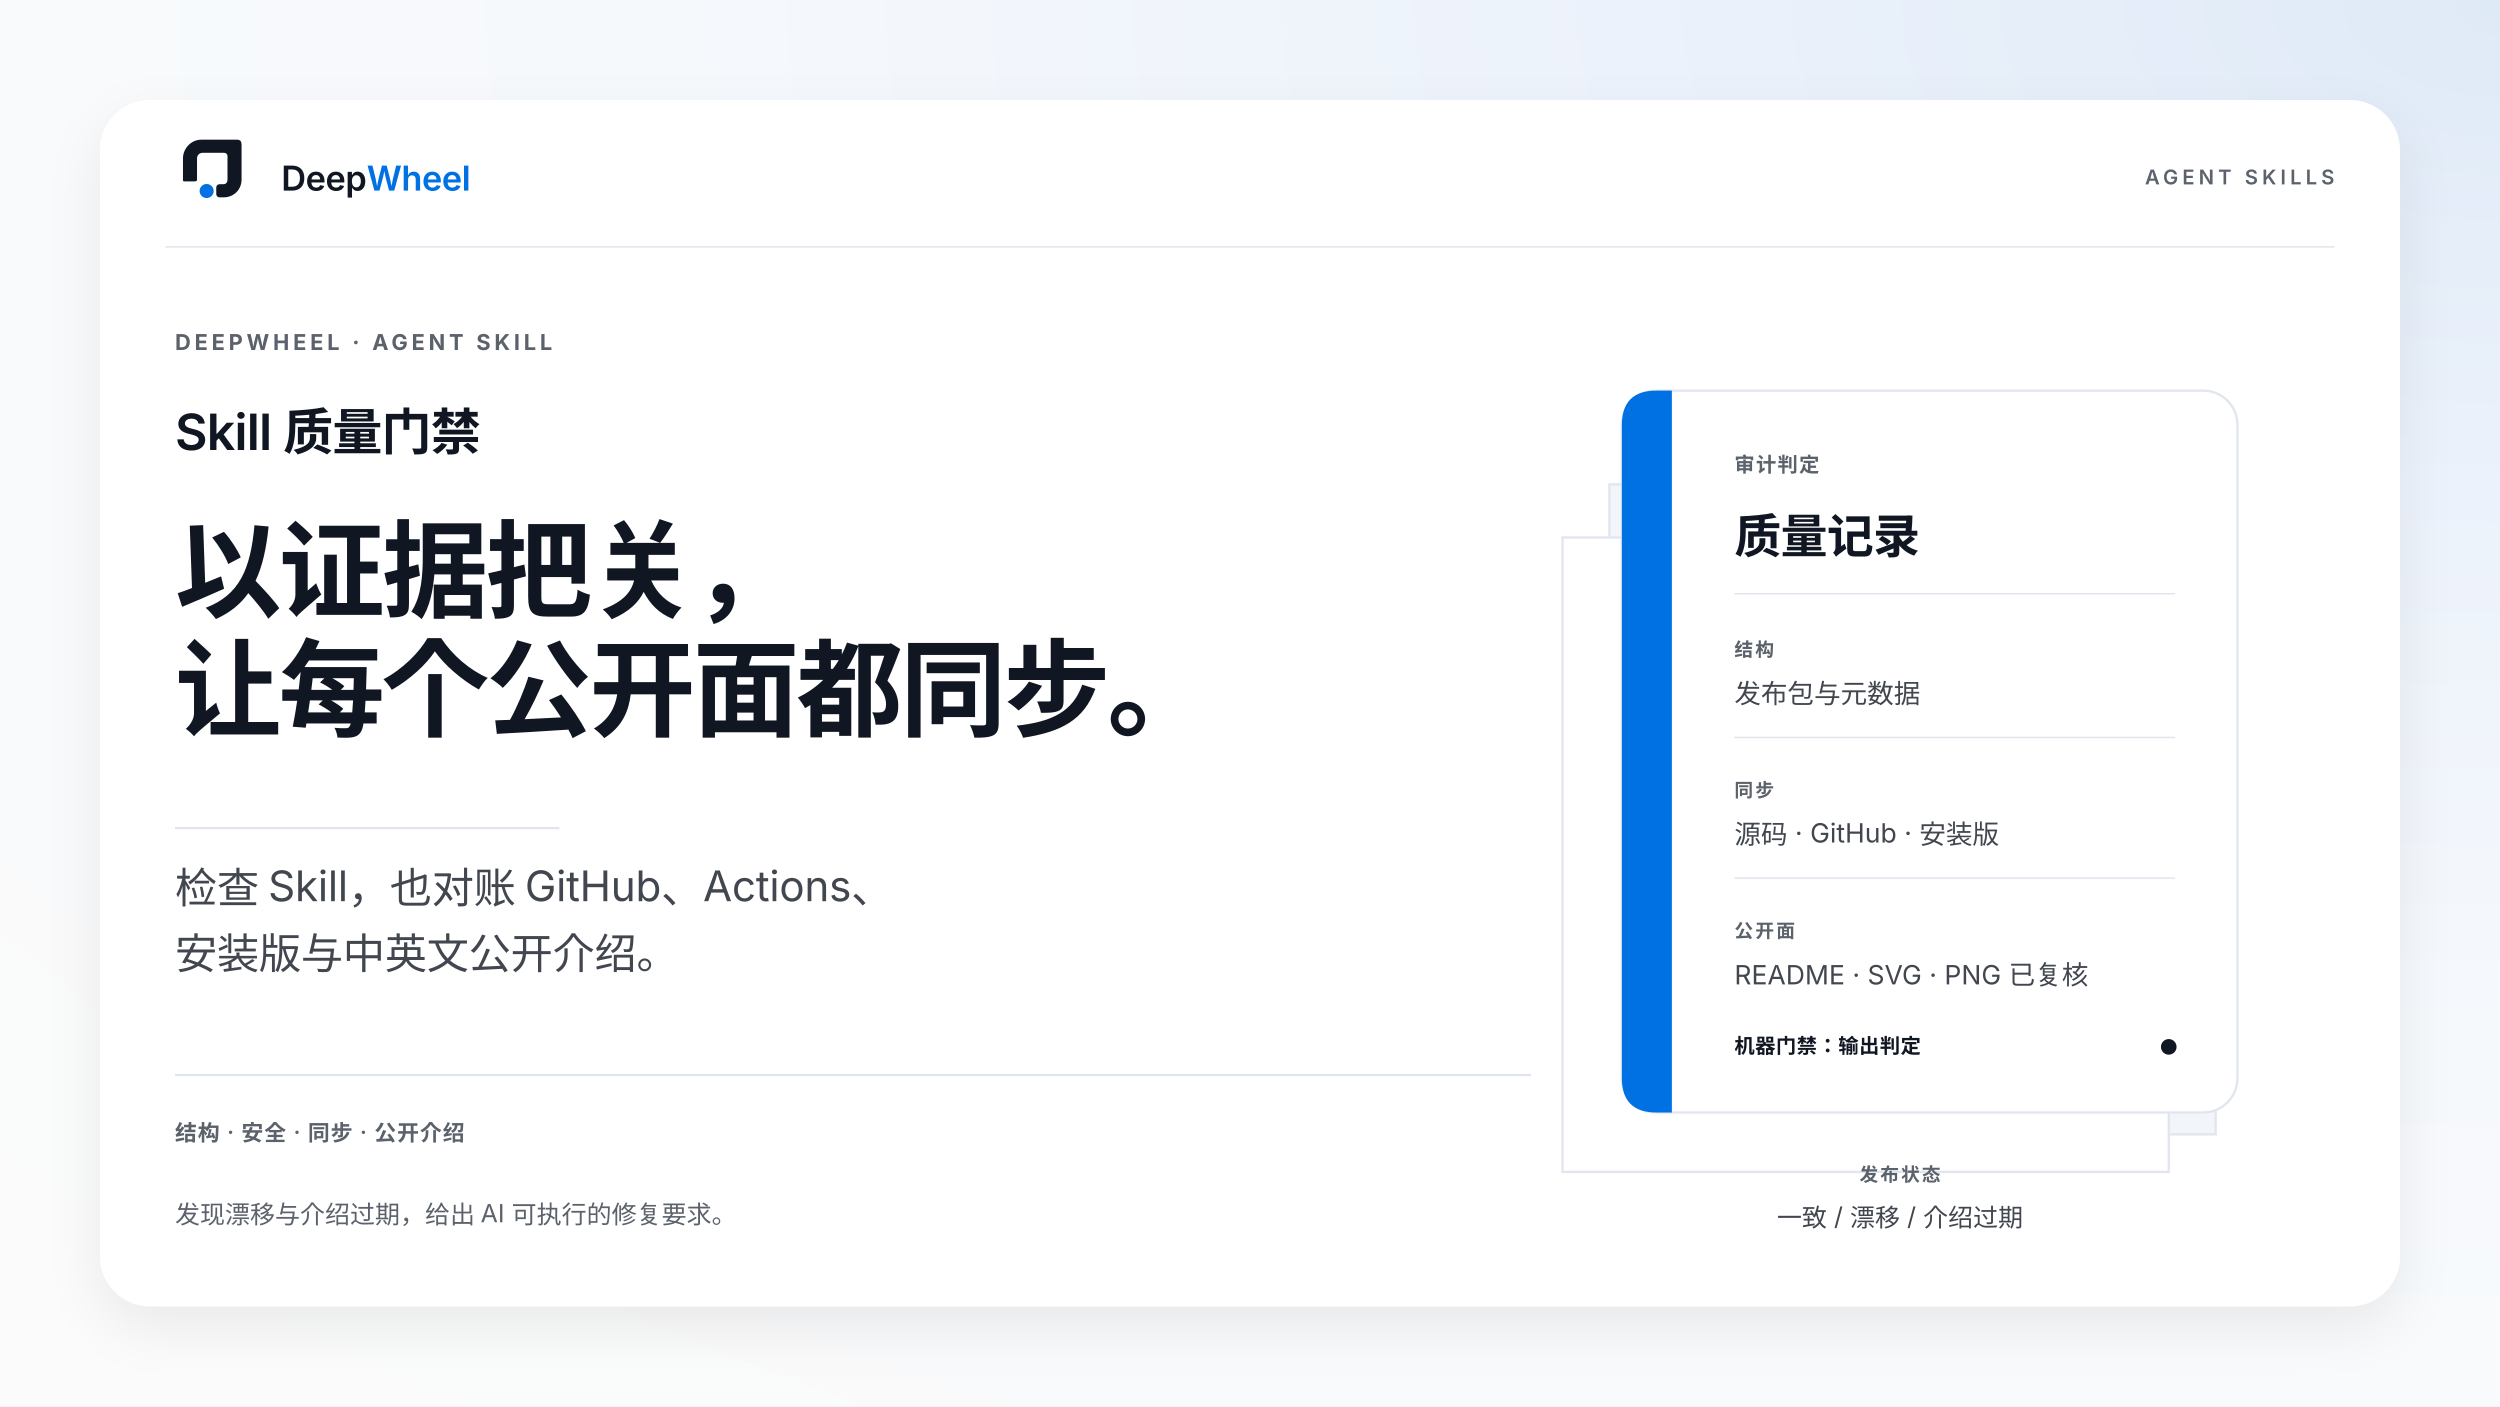
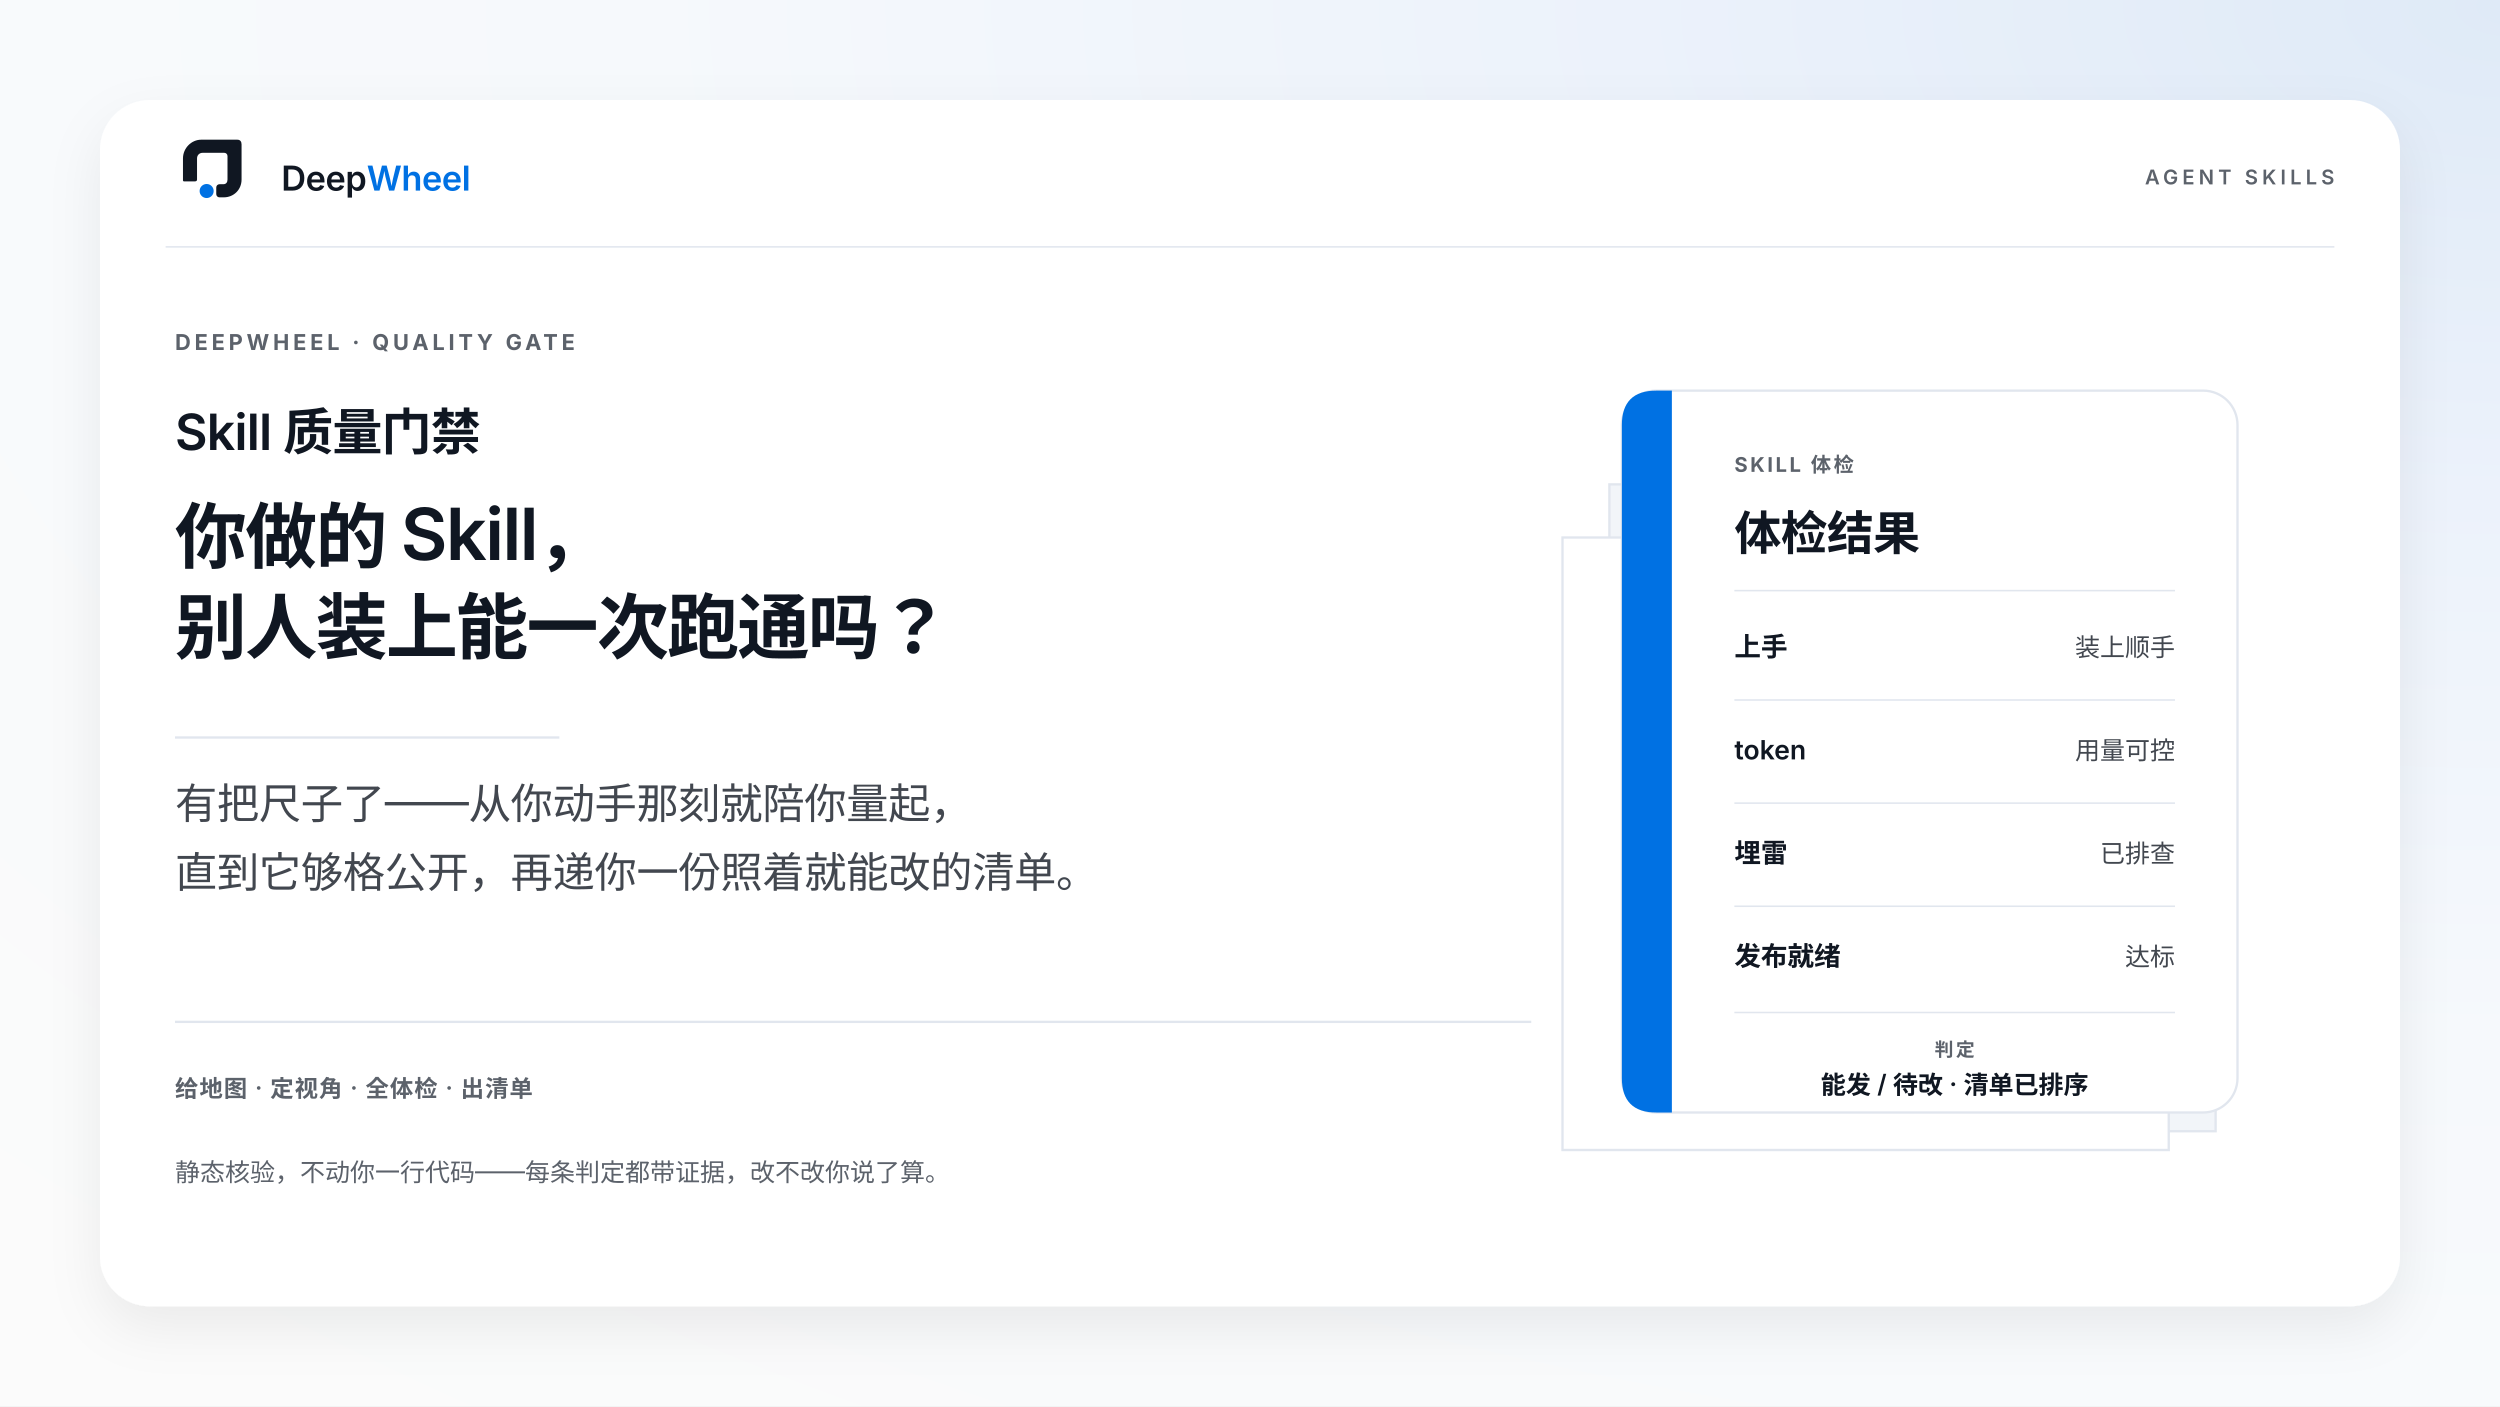
<svg xmlns="http://www.w3.org/2000/svg" width="1600" height="900" viewBox="0 0 1600 900" role="img" aria-labelledby="title desc">
  <defs>
    <radialGradient id="aura" cx="100%" cy="0%" r="135%">
      <stop offset="0%" stop-color="#DFEAF7" />
      <stop offset="26%" stop-color="#ECF2FB" />
      <stop offset="55%" stop-color="#F6F9FC" />
      <stop offset="100%" stop-color="#FBFBFB" />
    </radialGradient>
    <filter id="cardShadow" x="-10%" y="-10%" width="120%" height="130%">
      <feDropShadow dx="0" dy="2" stdDeviation="2" flood-color="#101722" flood-opacity=".04" />
      <feDropShadow dx="0" dy="14" stdDeviation="17" flood-color="#101722" flood-opacity=".07" />
    </filter>
  </defs>
  <rect width="1600" height="900" fill="url(#aura)" />
  <rect x="64" y="64" width="1472" height="772" rx="32" fill="#FFFFFF" filter="url(#cardShadow)" />
  <g transform="translate(106 81) scale(.30)">
    <path fill="#101722" d="M37 115V68C37 46 55 28 76 28H153C159 28 162 32 162 38V113C162 135 145 151 124 151H115C111 151 108 148 108 144V130C108 126 111 123 115 123H123C129 123 132 119 132 113V63C132 59 129 56 125 56H79C72 56 67 61 67 68V113C67 116 65 117 62 117H39C38 117 37 116 37 115Z" />
    <circle cx="87.5" cy="137.5" r="14.99" fill="#0071E3" />
  </g>
  <text x="180" y="122" font-family="'Avenir Next','Inter',Arial,sans-serif" font-weight="600" font-size="22" fill="#101722" letter-spacing="-.3">Deep<tspan fill="#0071E3">Wheel</tspan>
  </text>
  <text x="1494" y="118" text-anchor="end" font-family="'Avenir Next','Inter',Arial,sans-serif" font-weight="600" font-size="13" fill="#5C626B" letter-spacing="2.6">AGENT SKILLS</text>
  <line x1="106" y1="158" x2="1494" y2="158" stroke="#E1E6EE" stroke-width="1" />
-   <text x="112" y="224" font-family="'Avenir Next','PingFang SC','Inter',-apple-system,sans-serif" font-weight="700" font-size="14" fill="#5C626B" letter-spacing="2.4">DEEPWHEEL · AGENT SKILL</text>
+   <text x="112" y="224" font-family="'Avenir Next','PingFang SC','Inter',-apple-system,sans-serif" font-weight="700" font-size="14" fill="#5C626B" letter-spacing="2.4">DEEPWHEEL · QUALITY GATE</text>
  <text x="112" y="288" font-family="'Avenir Next','PingFang SC','Inter',-apple-system,sans-serif" font-weight="600" font-size="32" fill="#101722" letter-spacing="-.5">Skill 质量门禁</text>
-   <text x="112" y="390" font-family="'Avenir Next','PingFang SC','Inter',-apple-system,sans-serif" font-weight="600" font-size="68" fill="#101722" letter-spacing="-1.7">
-     <tspan x="112" dy="0">以证据把关，</tspan>
-     <tspan x="112" dy="76">让每个公开面都同步。</tspan>
+   <text x="112" y="360" font-family="'Avenir Next','PingFang SC','Inter',-apple-system,sans-serif" font-weight="600" font-size="46" fill="#101722" letter-spacing="-1">
+     <tspan x="112" dy="0">你做的 Skill，</tspan>
+     <tspan x="112" dy="58">别人装上能一次跑通吗？</tspan>
  </text>
-   <line x1="112" y1="530" x2="358" y2="530" stroke="#E1E6EE" stroke-width="1.5" />
-   <text x="112" y="578" font-family="'Avenir Next','PingFang SC','Inter',-apple-system,sans-serif" font-weight="400" font-size="27" fill="#42474F" letter-spacing="-.15">
-     <tspan x="112" dy="0">检查 Skill，也对账 GitHub、Actions、</tspan>
-     <tspan x="112" dy="42">安装版与中英文公开介绍。</tspan>
+   <line x1="112" y1="472" x2="358" y2="472" stroke="#E1E6EE" stroke-width="1.5" />
+   <text x="112" y="524" font-family="'Avenir Next','PingFang SC','Inter',-apple-system,sans-serif" font-weight="400" font-size="27" fill="#42474F" letter-spacing="-.15">
+     <tspan x="112" dy="0">有把尺子了——从你动手那刻就陪你量起，</tspan>
+     <tspan x="112" dy="44">直到它够格公开，再递你一份照着就能改的清单。</tspan>
  </text>
-   <line x1="112" y1="688" x2="980" y2="688" stroke="#E1E6EE" stroke-width="1.5" />
-   <text x="112" y="730" font-family="'Avenir Next','PingFang SC','Inter',-apple-system,sans-serif" font-weight="600" font-size="14" fill="#5C626B" letter-spacing="0.6">结构   ·   安全   ·   同步   ·   公开介绍</text>
-   <text x="112" y="783" font-family="'Avenir Next','PingFang SC','Inter',-apple-system,sans-serif" font-weight="400" font-size="16" fill="#5C626B">发现漂移与介绍过期，给出 AI 可执行的修复要求。</text>
-   <path d="M1030 310 H1362 L1418 366 V726 H1030 Z" fill="#F2F5F9" stroke="#E1E6EE" stroke-width="1.5" />
+   <line x1="112" y1="654" x2="980" y2="654" stroke="#E1E6EE" stroke-width="1.5" />
+   <text x="112" y="702" font-family="'Avenir Next','PingFang SC','Inter',-apple-system,sans-serif" font-weight="600" font-size="15" fill="#5C626B" letter-spacing="0.6">给地图   ·   定视角   ·   全体检   ·   出清单</text>
+   <text x="112" y="756" font-family="'Avenir Next','PingFang SC','Inter',-apple-system,sans-serif" font-weight="400" font-size="16" fill="#5C626B">静态核验，不动你一行代码——每条判定都带证据，改不改你说了算。</text>
+   <path d="M1030 310 H1362 L1418 366 V724 H1030 Z" fill="#F2F5F9" stroke="#E1E6EE" stroke-width="1.5" />
  <path d="M1362 310 V366 H1418" fill="none" stroke="#E1E6EE" stroke-width="1.5" />
-   <path d="M1000 344 H1332 L1388 400 V750 H1000 Z" fill="#FFFFFF" stroke="#E1E6EE" stroke-width="1.5" />
+   <path d="M1000 344 H1332 L1388 400 V736 H1000 Z" fill="#FFFFFF" stroke="#E1E6EE" stroke-width="1.5" />
  <path d="M1332 344 V400 H1388" fill="none" stroke="#E1E6EE" stroke-width="1.5" />
  <rect x="1038" y="250" width="394" height="462" rx="22" fill="#FFFFFF" stroke="#E1E6EE" stroke-width="1.5" />
  <path d="M1038 272 Q1038 250 1060 250 H1070 V712 H1060 Q1038 712 1038 690 Z" fill="#0071E3" />
-   <text x="1110" y="302" font-family="'Avenir Next','PingFang SC','Inter',-apple-system,sans-serif" font-weight="700" font-size="13" fill="#5C626B" letter-spacing=".8">审计判定</text>
-   <text x="1110" y="354" font-family="'Avenir Next','PingFang SC','Inter',-apple-system,sans-serif" font-weight="600" font-size="30" fill="#101722" letter-spacing="-.4">质量记录</text>
-   <line x1="1110" y1="380" x2="1392" y2="380" stroke="#E1E6EE" stroke-width="1" />
-   <text x="1110" y="420" font-family="'Avenir Next','PingFang SC','Inter',-apple-system,sans-serif" font-weight="700" font-size="12" fill="#5C626B" letter-spacing="1.4">结构</text>
-   <text x="1110" y="450" font-family="'Avenir Next','PingFang SC','Inter',-apple-system,sans-serif" font-weight="400" font-size="17" fill="#42474F">发布包与元数据</text>
-   <line x1="1110" y1="472" x2="1392" y2="472" stroke="#E1E6EE" stroke-width="1" />
-   <text x="1110" y="510" font-family="'Avenir Next','PingFang SC','Inter',-apple-system,sans-serif" font-weight="700" font-size="12" fill="#5C626B" letter-spacing="1.4">同步</text>
-   <text x="1110" y="540" font-family="'Avenir Next','PingFang SC','Inter',-apple-system,sans-serif" font-weight="400" font-size="17" fill="#42474F">源码 · GitHub · 安装版</text>
-   <line x1="1110" y1="562" x2="1392" y2="562" stroke="#E1E6EE" stroke-width="1" />
-   <text x="1110" y="600" font-family="'Avenir Next','PingFang SC','Inter',-apple-system,sans-serif" font-weight="700" font-size="12" fill="#5C626B" letter-spacing="1.4">公开面</text>
-   <text x="1110" y="630" font-family="'Avenir Next','PingFang SC','Inter',-apple-system,sans-serif" font-weight="400" font-size="17" fill="#42474F">README · SVG · PNG 已复核</text>
-   <text x="1110" y="674" font-family="'Avenir Next','PingFang SC','Inter',-apple-system,sans-serif" font-weight="600" font-size="13" fill="#101722" letter-spacing=".3">机器门禁：输出判定</text>
-   <circle cx="1388" cy="670" r="5" fill="#101722" />
-   <text x="1216" y="756" text-anchor="middle" font-family="'Avenir Next','PingFang SC','Inter',-apple-system,sans-serif" font-weight="700" font-size="12" fill="#5C626B" letter-spacing="1.3">发布状态</text>
-   <text x="1216" y="785" text-anchor="middle" font-family="'Avenir Next','PingFang SC','Inter',-apple-system,sans-serif" font-weight="400" font-size="16" fill="#42474F">一致 / 漂移 / 介绍过期</text>
+   <text x="1110" y="302" font-family="'Avenir Next','PingFang SC','Inter',-apple-system,sans-serif" font-weight="700" font-size="13" fill="#5C626B" letter-spacing="1.6">SKILL 体检</text>
+   <text x="1110" y="352" font-family="'Avenir Next','PingFang SC','Inter',-apple-system,sans-serif" font-weight="600" font-size="30" fill="#101722" letter-spacing="-.4">体检结果</text>
+   <line x1="1110" y1="378" x2="1392" y2="378" stroke="#E1E6EE" stroke-width="1" />
+   <text x="1110" y="420" font-family="'Avenir Next','PingFang SC','Inter',-apple-system,sans-serif" font-weight="600" font-size="17" fill="#101722">上手</text>
+   <text x="1392" y="420" text-anchor="end" font-family="'Avenir Next','PingFang SC','Inter',-apple-system,sans-serif" font-weight="400" font-size="16" fill="#42474F">装上顺手</text>
+   <line x1="1110" y1="448" x2="1392" y2="448" stroke="#E1E6EE" stroke-width="1" />
+   <text x="1110" y="486" font-family="'Avenir Next','PingFang SC','Inter',-apple-system,sans-serif" font-weight="600" font-size="17" fill="#101722">token</text>
+   <text x="1392" y="486" text-anchor="end" font-family="'Avenir Next','PingFang SC','Inter',-apple-system,sans-serif" font-weight="400" font-size="16" fill="#42474F">用量可控</text>
+   <line x1="1110" y1="514" x2="1392" y2="514" stroke="#E1E6EE" stroke-width="1" />
+   <text x="1110" y="552" font-family="'Avenir Next','PingFang SC','Inter',-apple-system,sans-serif" font-weight="600" font-size="17" fill="#101722">埋雷</text>
+   <text x="1392" y="552" text-anchor="end" font-family="'Avenir Next','PingFang SC','Inter',-apple-system,sans-serif" font-weight="400" font-size="16" fill="#42474F">已排查</text>
+   <line x1="1110" y1="580" x2="1392" y2="580" stroke="#E1E6EE" stroke-width="1" />
+   <text x="1110" y="618" font-family="'Avenir Next','PingFang SC','Inter',-apple-system,sans-serif" font-weight="600" font-size="17" fill="#101722">发布就绪</text>
+   <text x="1392" y="618" text-anchor="end" font-family="'Avenir Next','PingFang SC','Inter',-apple-system,sans-serif" font-weight="400" font-size="16" fill="#42474F">达标</text>
+   <line x1="1110" y1="648" x2="1392" y2="648" stroke="#E1E6EE" stroke-width="1" />
+   <text x="1251" y="676" text-anchor="middle" font-family="'Avenir Next','PingFang SC','Inter',-apple-system,sans-serif" font-weight="700" font-size="12" fill="#5C626B" letter-spacing="1.6">判定</text>
+   <text x="1251" y="700" text-anchor="middle" font-family="'Avenir Next','PingFang SC','Inter',-apple-system,sans-serif" font-weight="600" font-size="16" fill="#101722">能发 / 待改 · 清单已排序</text>
</svg>
